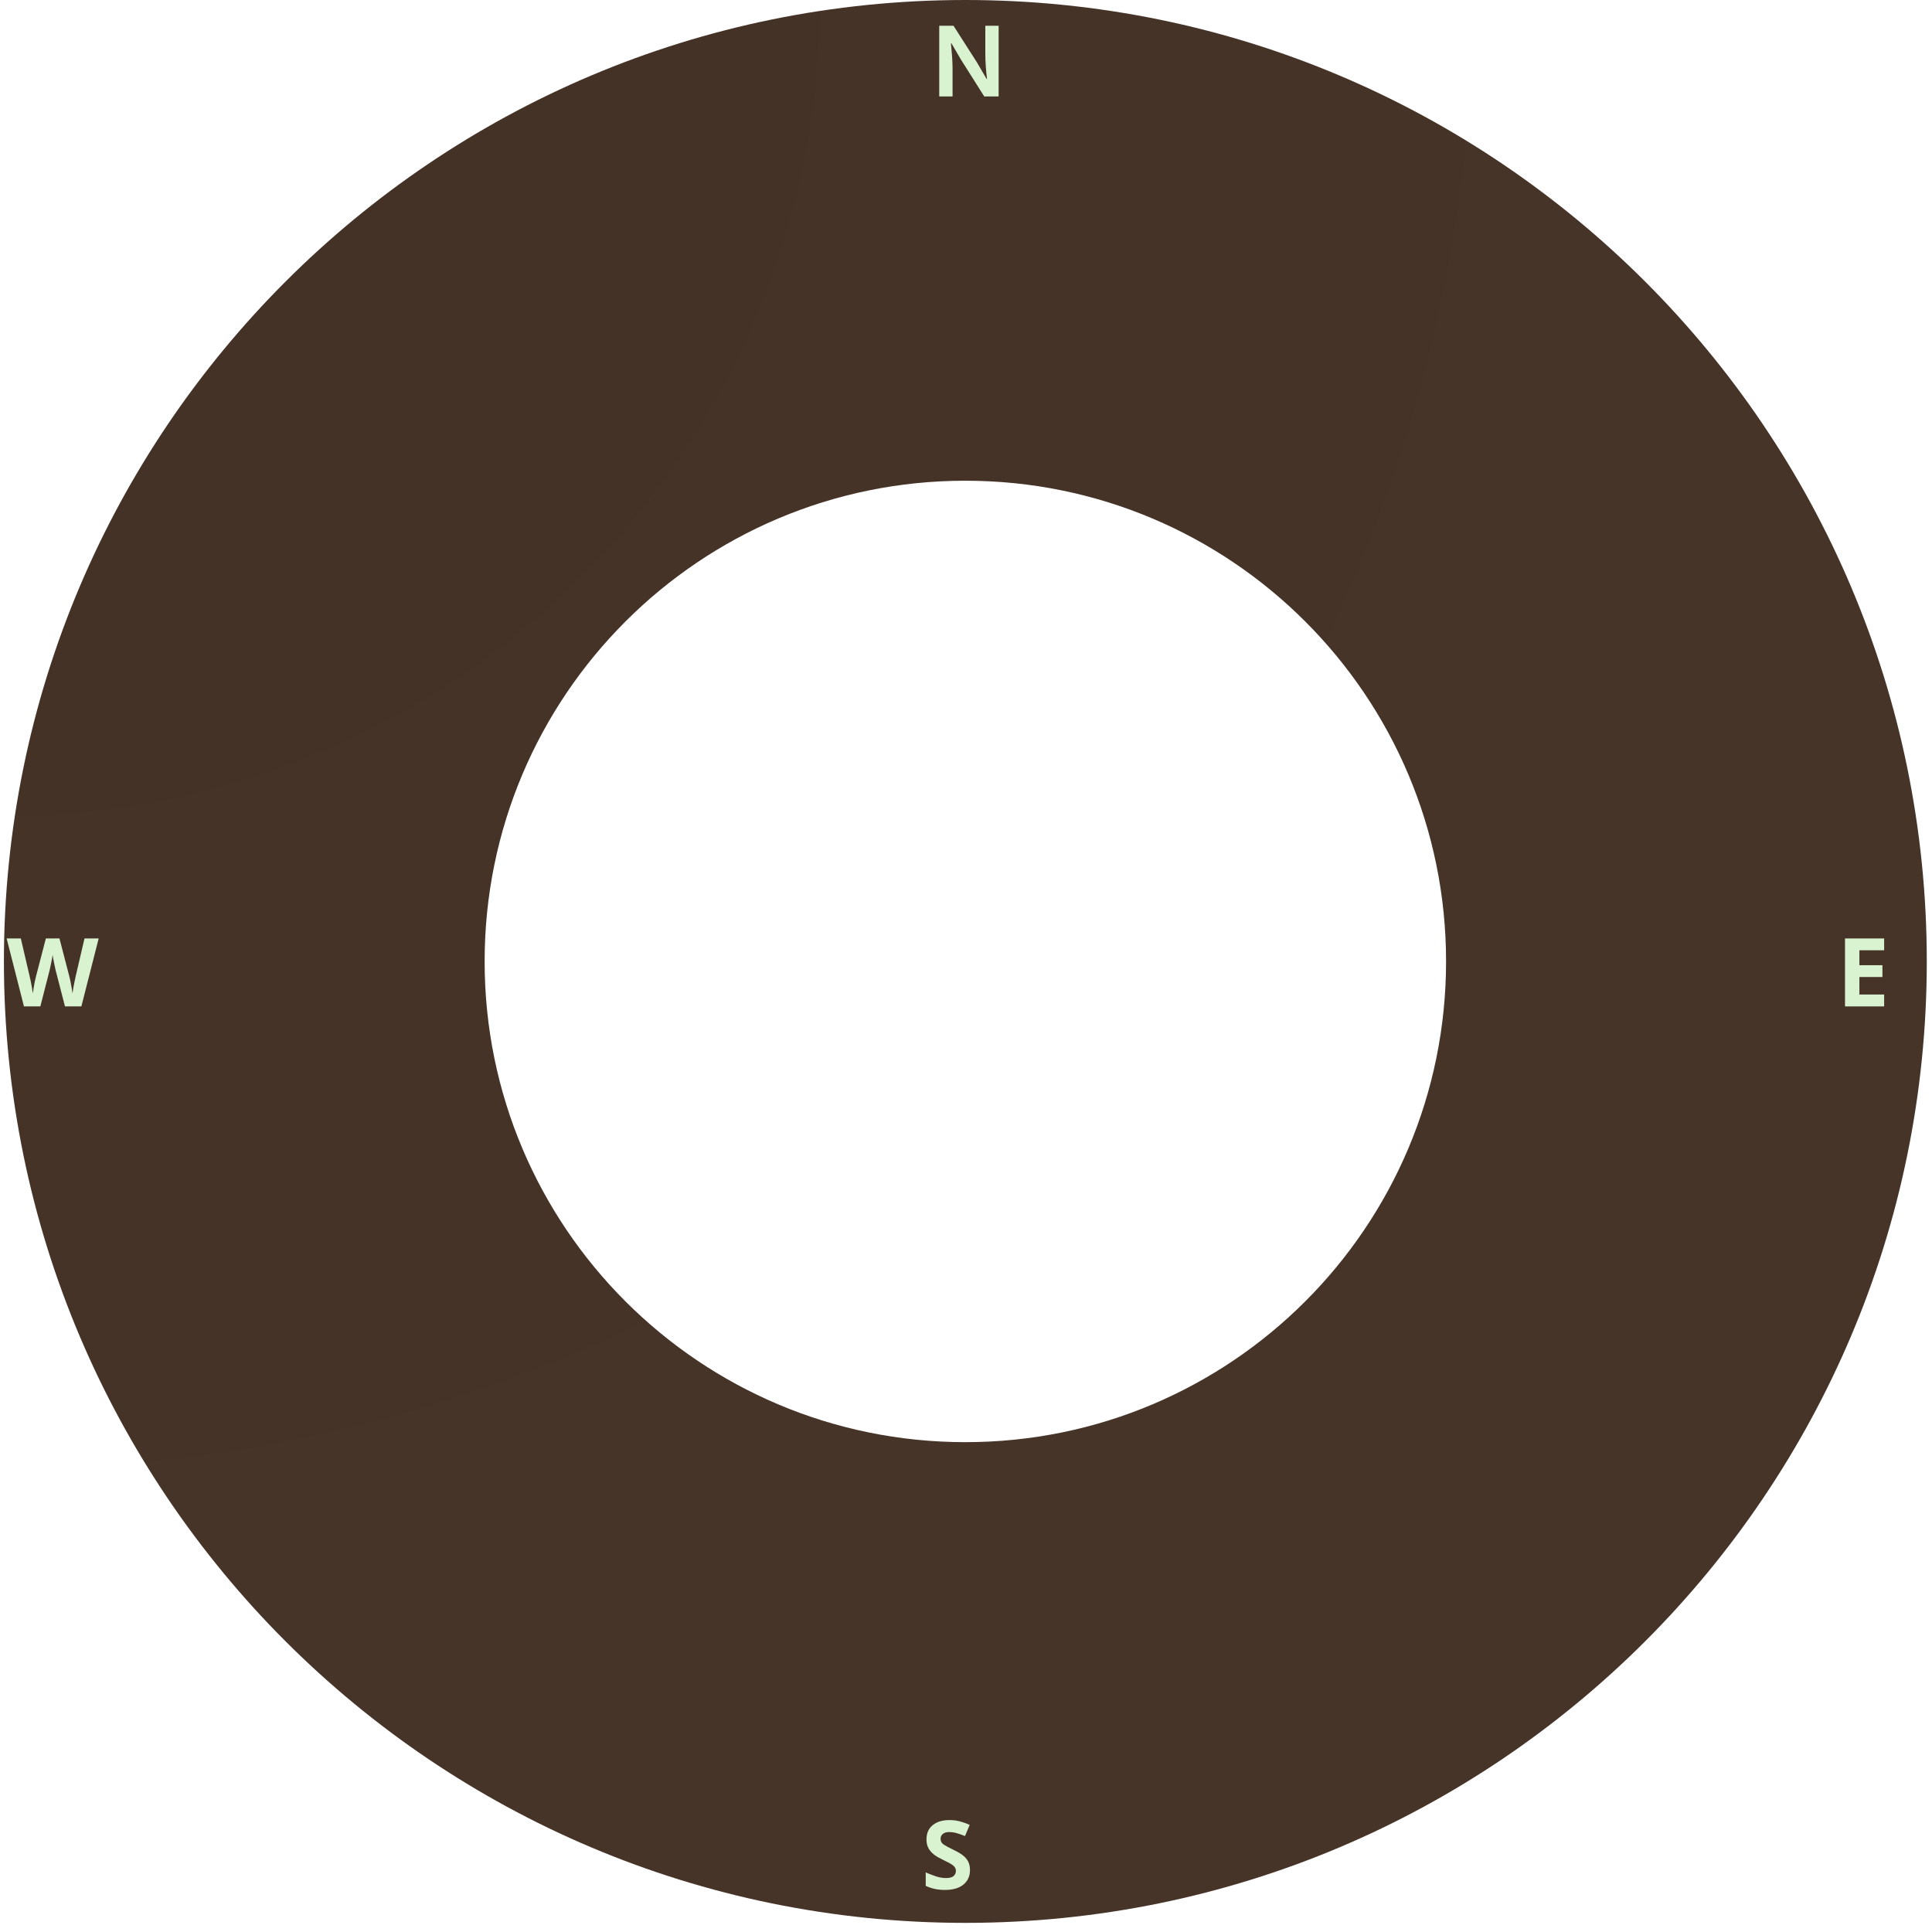
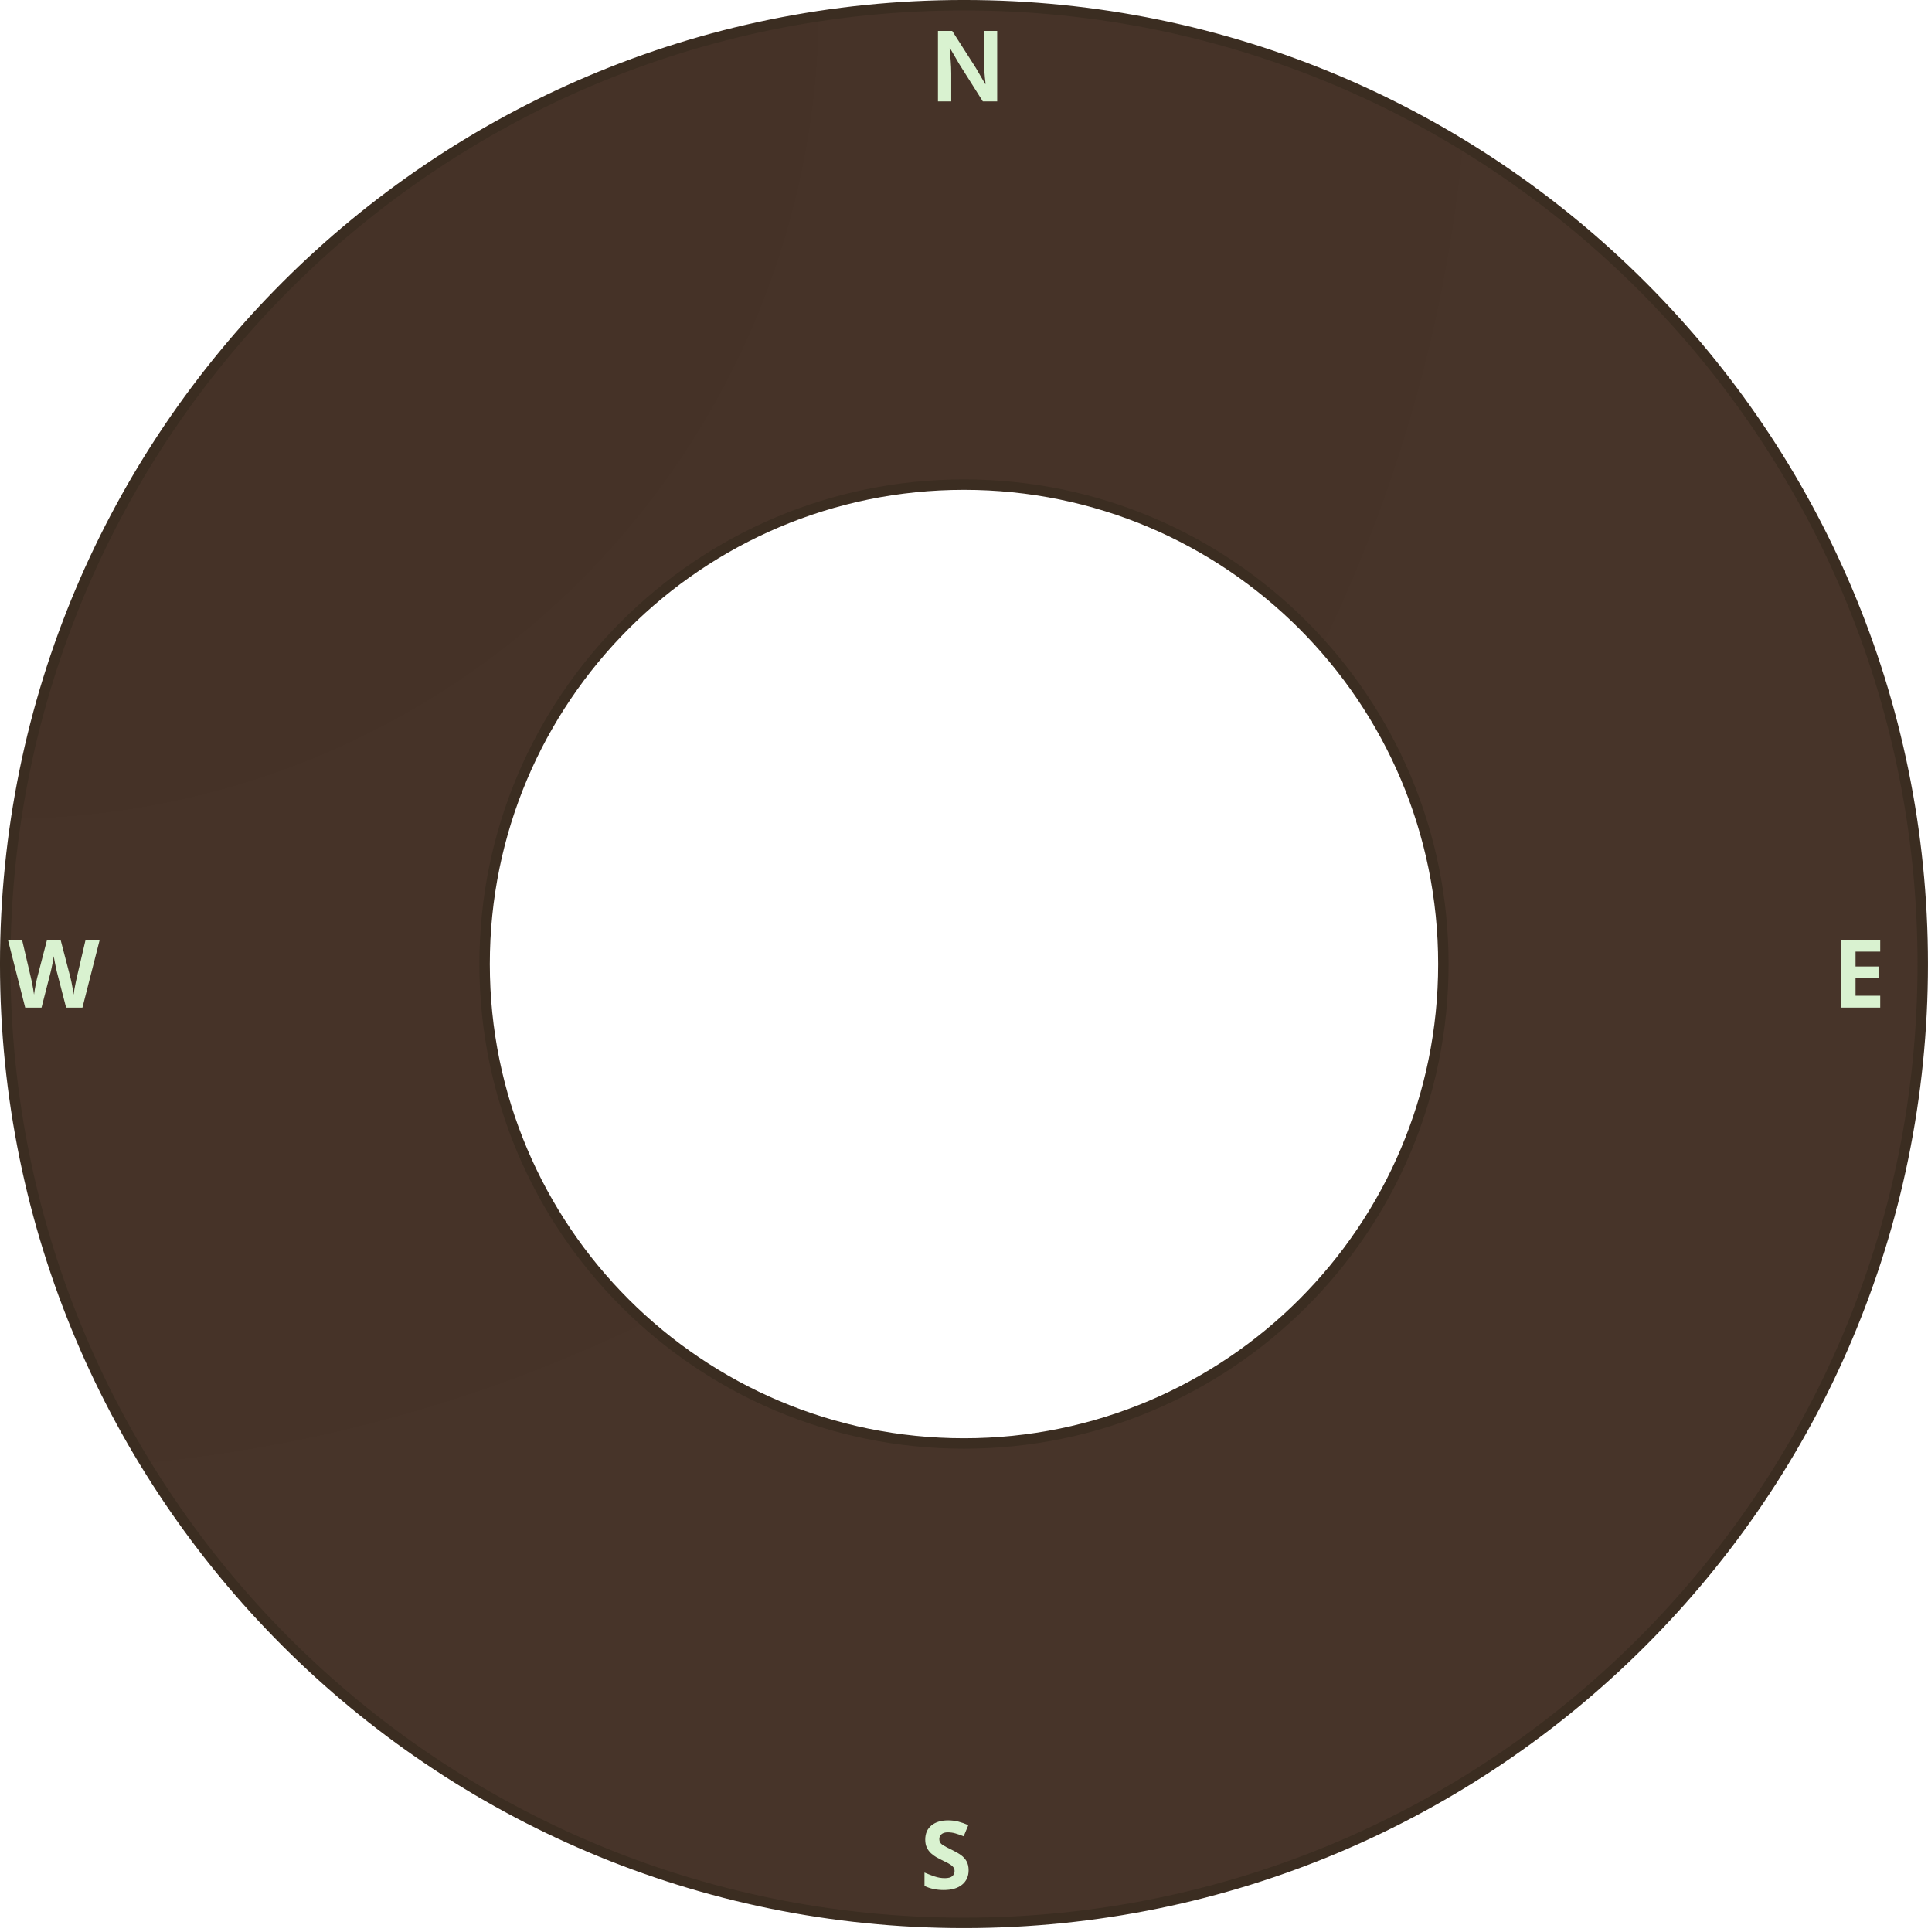
- <svg xmlns="http://www.w3.org/2000/svg" width="1482" height="1482" xml:space="preserve" overflow="hidden">
+ <svg xmlns="http://www.w3.org/2000/svg" width="1483" height="1486" xml:space="preserve" overflow="hidden">
  <defs>
    <clipPath id="clip0">
-       <rect x="0" y="0" width="1482" height="1482" />
+       <rect x="-1" y="3" width="1483" height="1486" />
    </clipPath>
-     <radialGradient cx="0" cy="0" r="5780020" fy="-4.93001e-10" gradientUnits="userSpaceOnUse" spreadMethod="pad" id="fill1" gradientTransform="matrix(0.000360892 0 0 0.000360892 3.0001 0)">
+     <radialGradient cx="0" cy="0" r="5780020" fy="-4.93001e-10" gradientUnits="userSpaceOnUse" spreadMethod="pad" id="fill1" gradientTransform="matrix(0.000360892 0 0 0.000360892 3.0001 6.99987)">
      <stop offset="0" stop-color="#453227" />
      <stop offset="0.18" stop-color="#453227" />
      <stop offset="0.66" stop-color="#473429" />
      <stop offset="1" stop-color="#473429" />
    </radialGradient>
    <clipPath id="clip2">
-       <rect x="673" y="17" width="177" height="111" />
+       <rect x="673" y="24" width="177" height="111" />
    </clipPath>
    <clipPath id="clip3">
-       <rect x="673" y="17" width="177" height="111" />
+       <rect x="673" y="24" width="177" height="111" />
    </clipPath>
    <clipPath id="clip4">
-       <rect x="0" y="694" width="93" height="111" />
+       <rect x="0" y="701" width="93" height="111" />
    </clipPath>
  </defs>
-   <g clip-path="url(#clip0)">
-     <path d="M3 737.5C3 330.19 333.19-9.38936e-14 740.5-1.87787e-13 1147.81-3.75574e-13 1478 330.19 1478 737.5 1478 1144.81 1147.81 1475 740.5 1475 333.19 1475 3 1144.81 3 737.5ZM371.75 737.5C371.75 941.155 536.845 1106.25 740.5 1106.25 944.155 1106.25 1109.25 941.155 1109.25 737.5 1109.25 533.845 944.155 368.75 740.5 368.75 536.845 368.75 371.75 533.845 371.75 737.5Z" fill="url(#fill1)" fill-rule="evenodd" />
+   <g clip-path="url(#clip0)" transform="translate(1 -3)">
+     <path d="M3 744.5C3 337.19 333.19 7 740.5 7 1147.81 7 1478 337.19 1478 744.5 1478 1151.81 1147.81 1482 740.5 1482 333.19 1482 3 1151.81 3 744.5ZM371.75 744.5C371.75 948.155 536.845 1113.25 740.5 1113.25 944.155 1113.25 1109.25 948.155 1109.25 744.5 1109.25 540.845 944.155 375.75 740.5 375.75 536.845 375.75 371.75 540.845 371.75 744.5Z" stroke="#3B2D21" stroke-width="8.021" stroke-miterlimit="8" fill="url(#fill1)" fill-rule="evenodd" />
    <g clip-path="url(#clip2)">
-       <text fill="#D9F2D0" font-family="Noto Serif JP Black,Noto Serif JP Black_MSFontService,sans-serif" font-weight="900" font-size="73" transform="matrix(1 0 0 1 706.75 74)">Ｎ</text>
+       <text fill="#D9F2D0" font-family="Noto Serif JP Black,Noto Serif JP Black_MSFontService,sans-serif" font-weight="900" font-size="73" transform="matrix(1 0 0 1 706.75 81)">Ｎ</text>
    </g>
    <g clip-path="url(#clip3)">
-       <text fill="#D9F2D0" font-family="Georgia,Georgia_MSFontService,sans-serif" font-weight="700" font-size="73" transform="matrix(1 0 0 1 780.083 74)"> </text>
+       <text fill="#D9F2D0" font-family="Georgia,Georgia_MSFontService,sans-serif" font-weight="700" font-size="73" transform="matrix(1 0 0 1 780.083 81)"> </text>
    </g>
    <g>
-       <text fill="#D9F2D0" font-family="Georgia,Georgia_MSFontService,sans-serif" font-weight="700" font-size="73" transform="matrix(1 0 0 1 706.75 1449)">S</text>
+       <text fill="#D9F2D0" font-family="Georgia,Georgia_MSFontService,sans-serif" font-weight="700" font-size="73" transform="matrix(1 0 0 1 706.75 1456)">S</text>
    </g>
    <g>
-       <text fill="#D9F2D0" font-family="Georgia,Georgia_MSFontService,sans-serif" font-weight="700" font-size="73" transform="matrix(1 0 0 1 754.348 1449)"> </text>
+       <text fill="#D9F2D0" font-family="Georgia,Georgia_MSFontService,sans-serif" font-weight="700" font-size="73" transform="matrix(1 0 0 1 754.348 1456)"> </text>
    </g>
    <g>
-       <text fill="#D9F2D0" font-family="Georgia,Georgia_MSFontService,sans-serif" font-weight="700" font-size="73" transform="matrix(1 0 0 1 5.09887 772)">W</text>
+       <text fill="#D9F2D0" font-family="Georgia,Georgia_MSFontService,sans-serif" font-weight="700" font-size="73" transform="matrix(1 0 0 1 5.09887 778)">W</text>
    </g>
    <g clip-path="url(#clip4)">
-       <text fill="#D9F2D0" font-family="Georgia,Georgia_MSFontService,sans-serif" font-weight="700" font-size="73" transform="matrix(1 0 0 1 87.7134 772)"> </text>
+       <text fill="#D9F2D0" font-family="Georgia,Georgia_MSFontService,sans-serif" font-weight="700" font-size="73" transform="matrix(1 0 0 1 87.7134 778)"> </text>
    </g>
    <g>
-       <text fill="#D9F2D0" font-family="Georgia,Georgia_MSFontService,sans-serif" font-weight="700" font-size="73" transform="matrix(1 0 0 1 1408.71 772)">E</text>
+       <text fill="#D9F2D0" font-family="Georgia,Georgia_MSFontService,sans-serif" font-weight="700" font-size="73" transform="matrix(1 0 0 1 1408.71 778)">E</text>
    </g>
    <g>
-       <text fill="#D9F2D0" font-family="Georgia,Georgia_MSFontService,sans-serif" font-weight="700" font-size="73" transform="matrix(1 0 0 1 1461.6 772)"> </text>
+       <text fill="#D9F2D0" font-family="Georgia,Georgia_MSFontService,sans-serif" font-weight="700" font-size="73" transform="matrix(1 0 0 1 1461.6 778)"> </text>
    </g>
  </g>
</svg>
